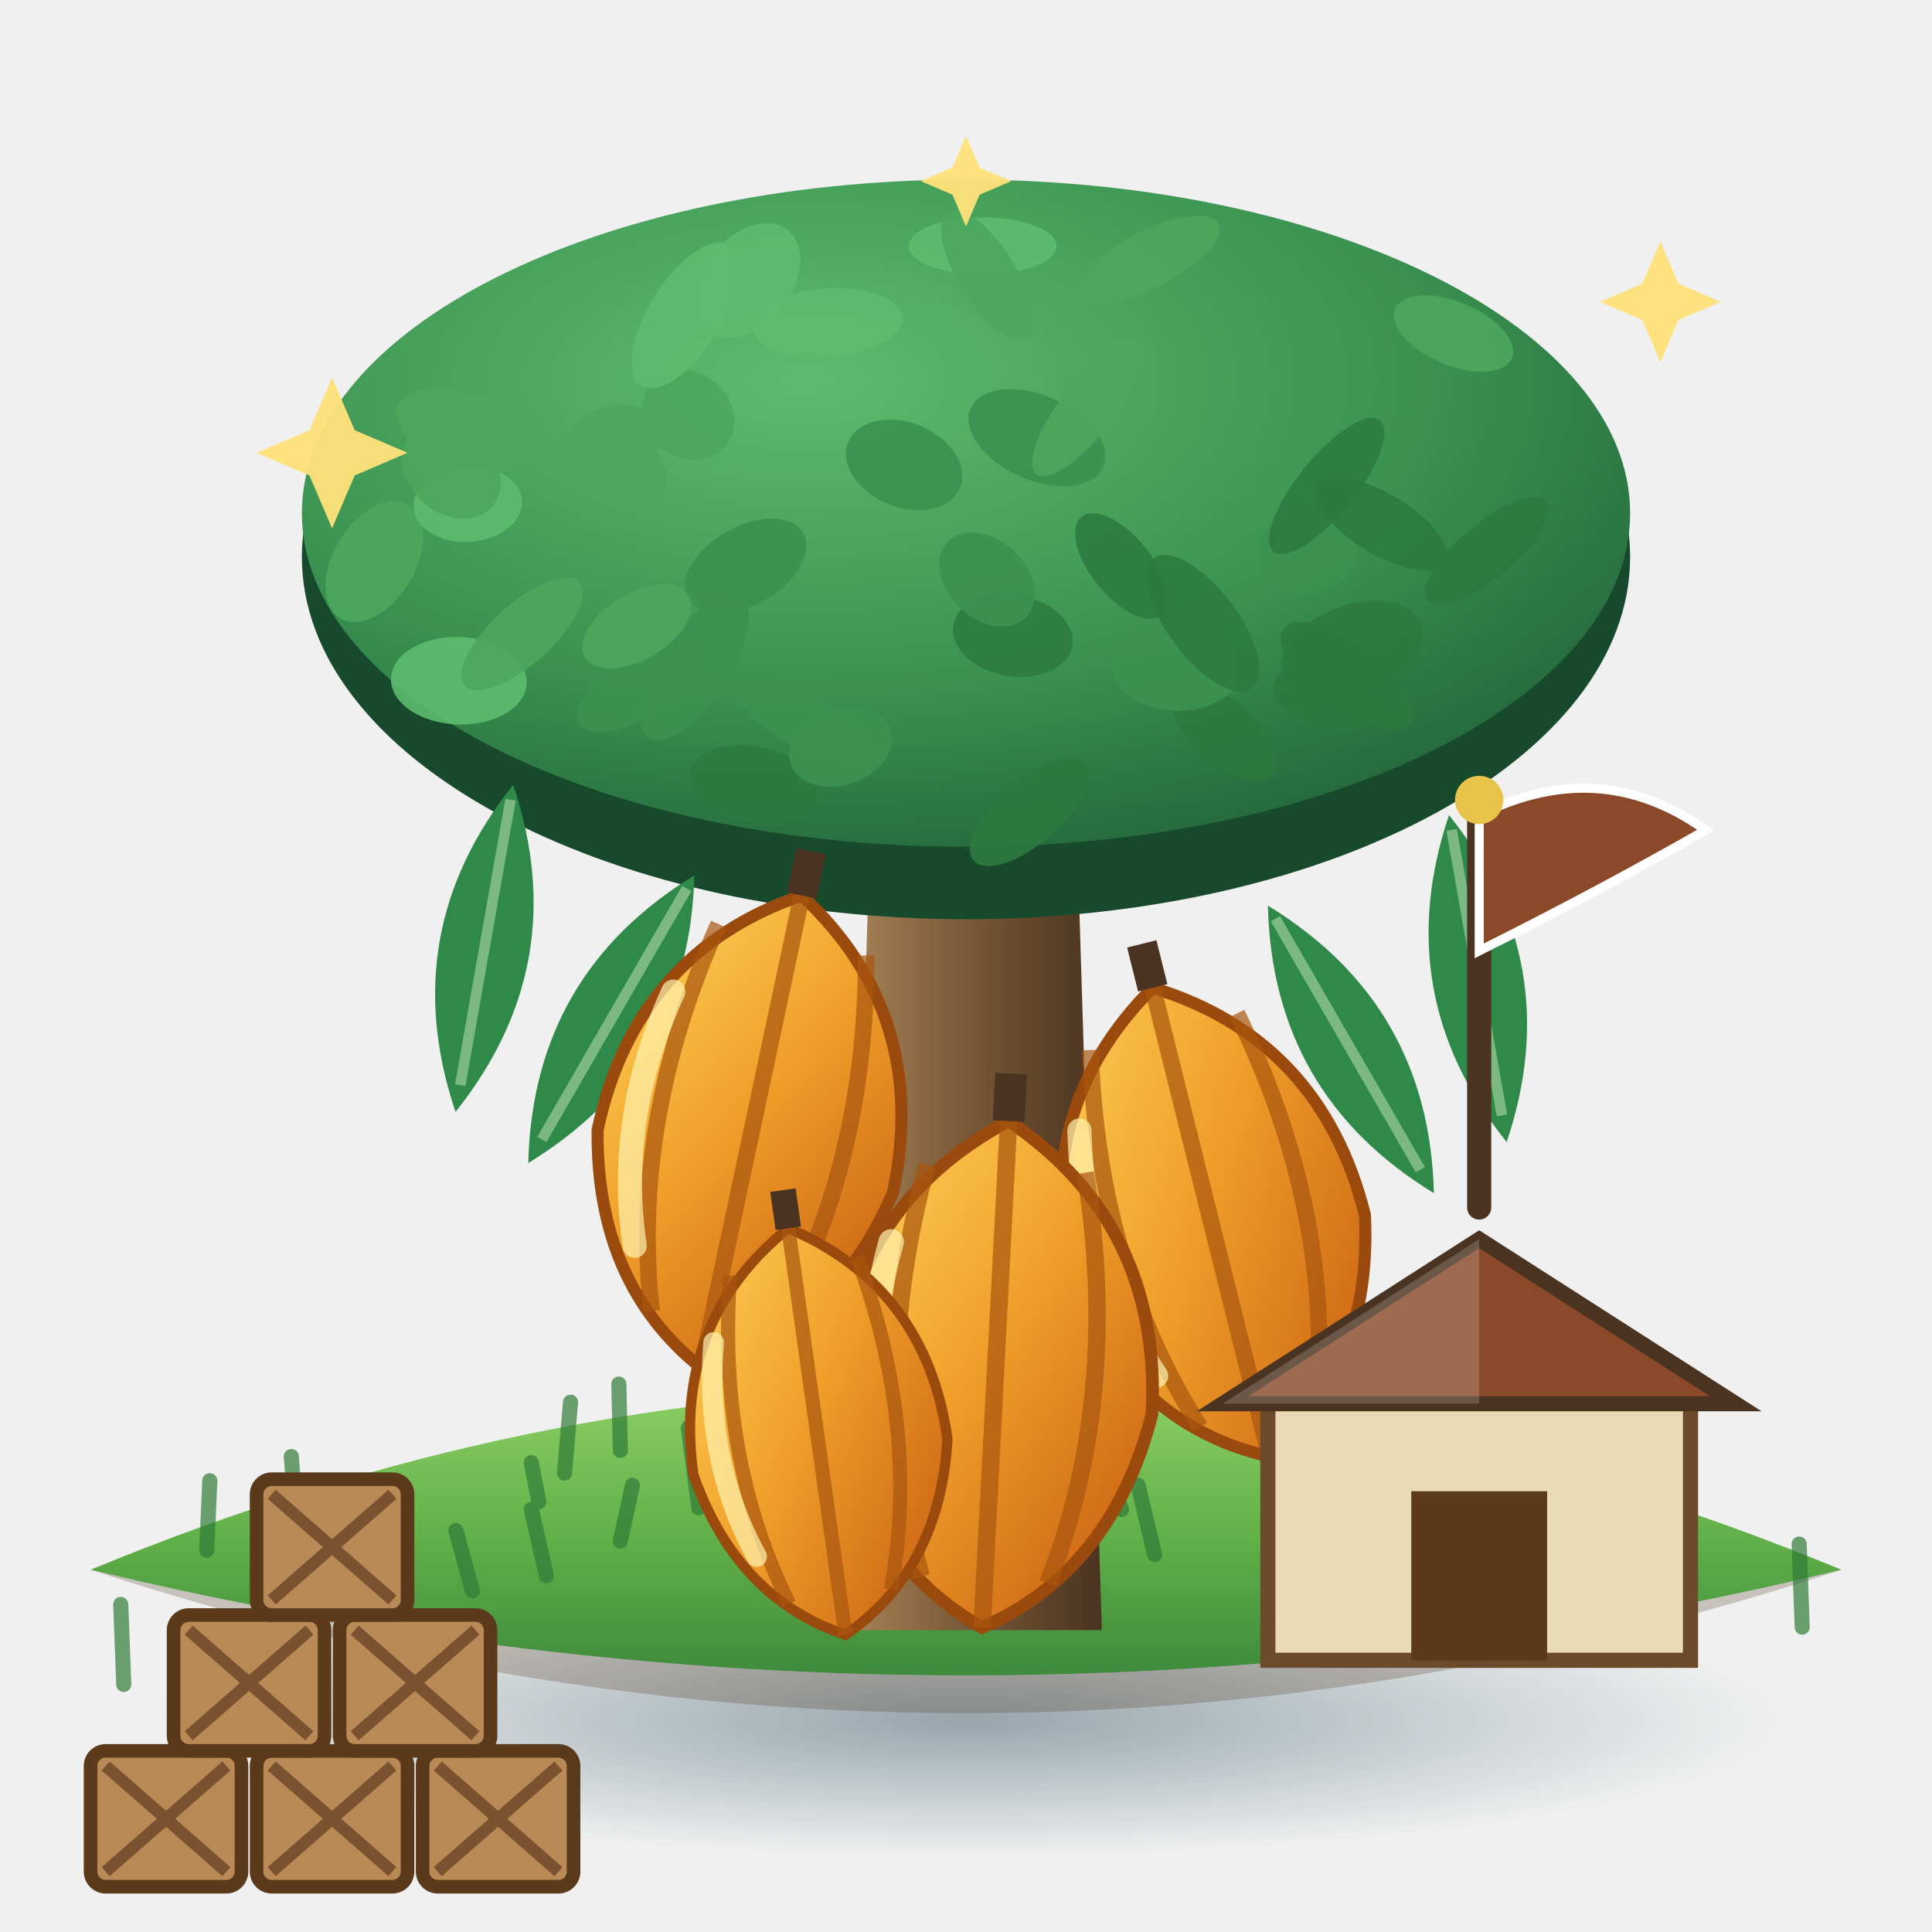
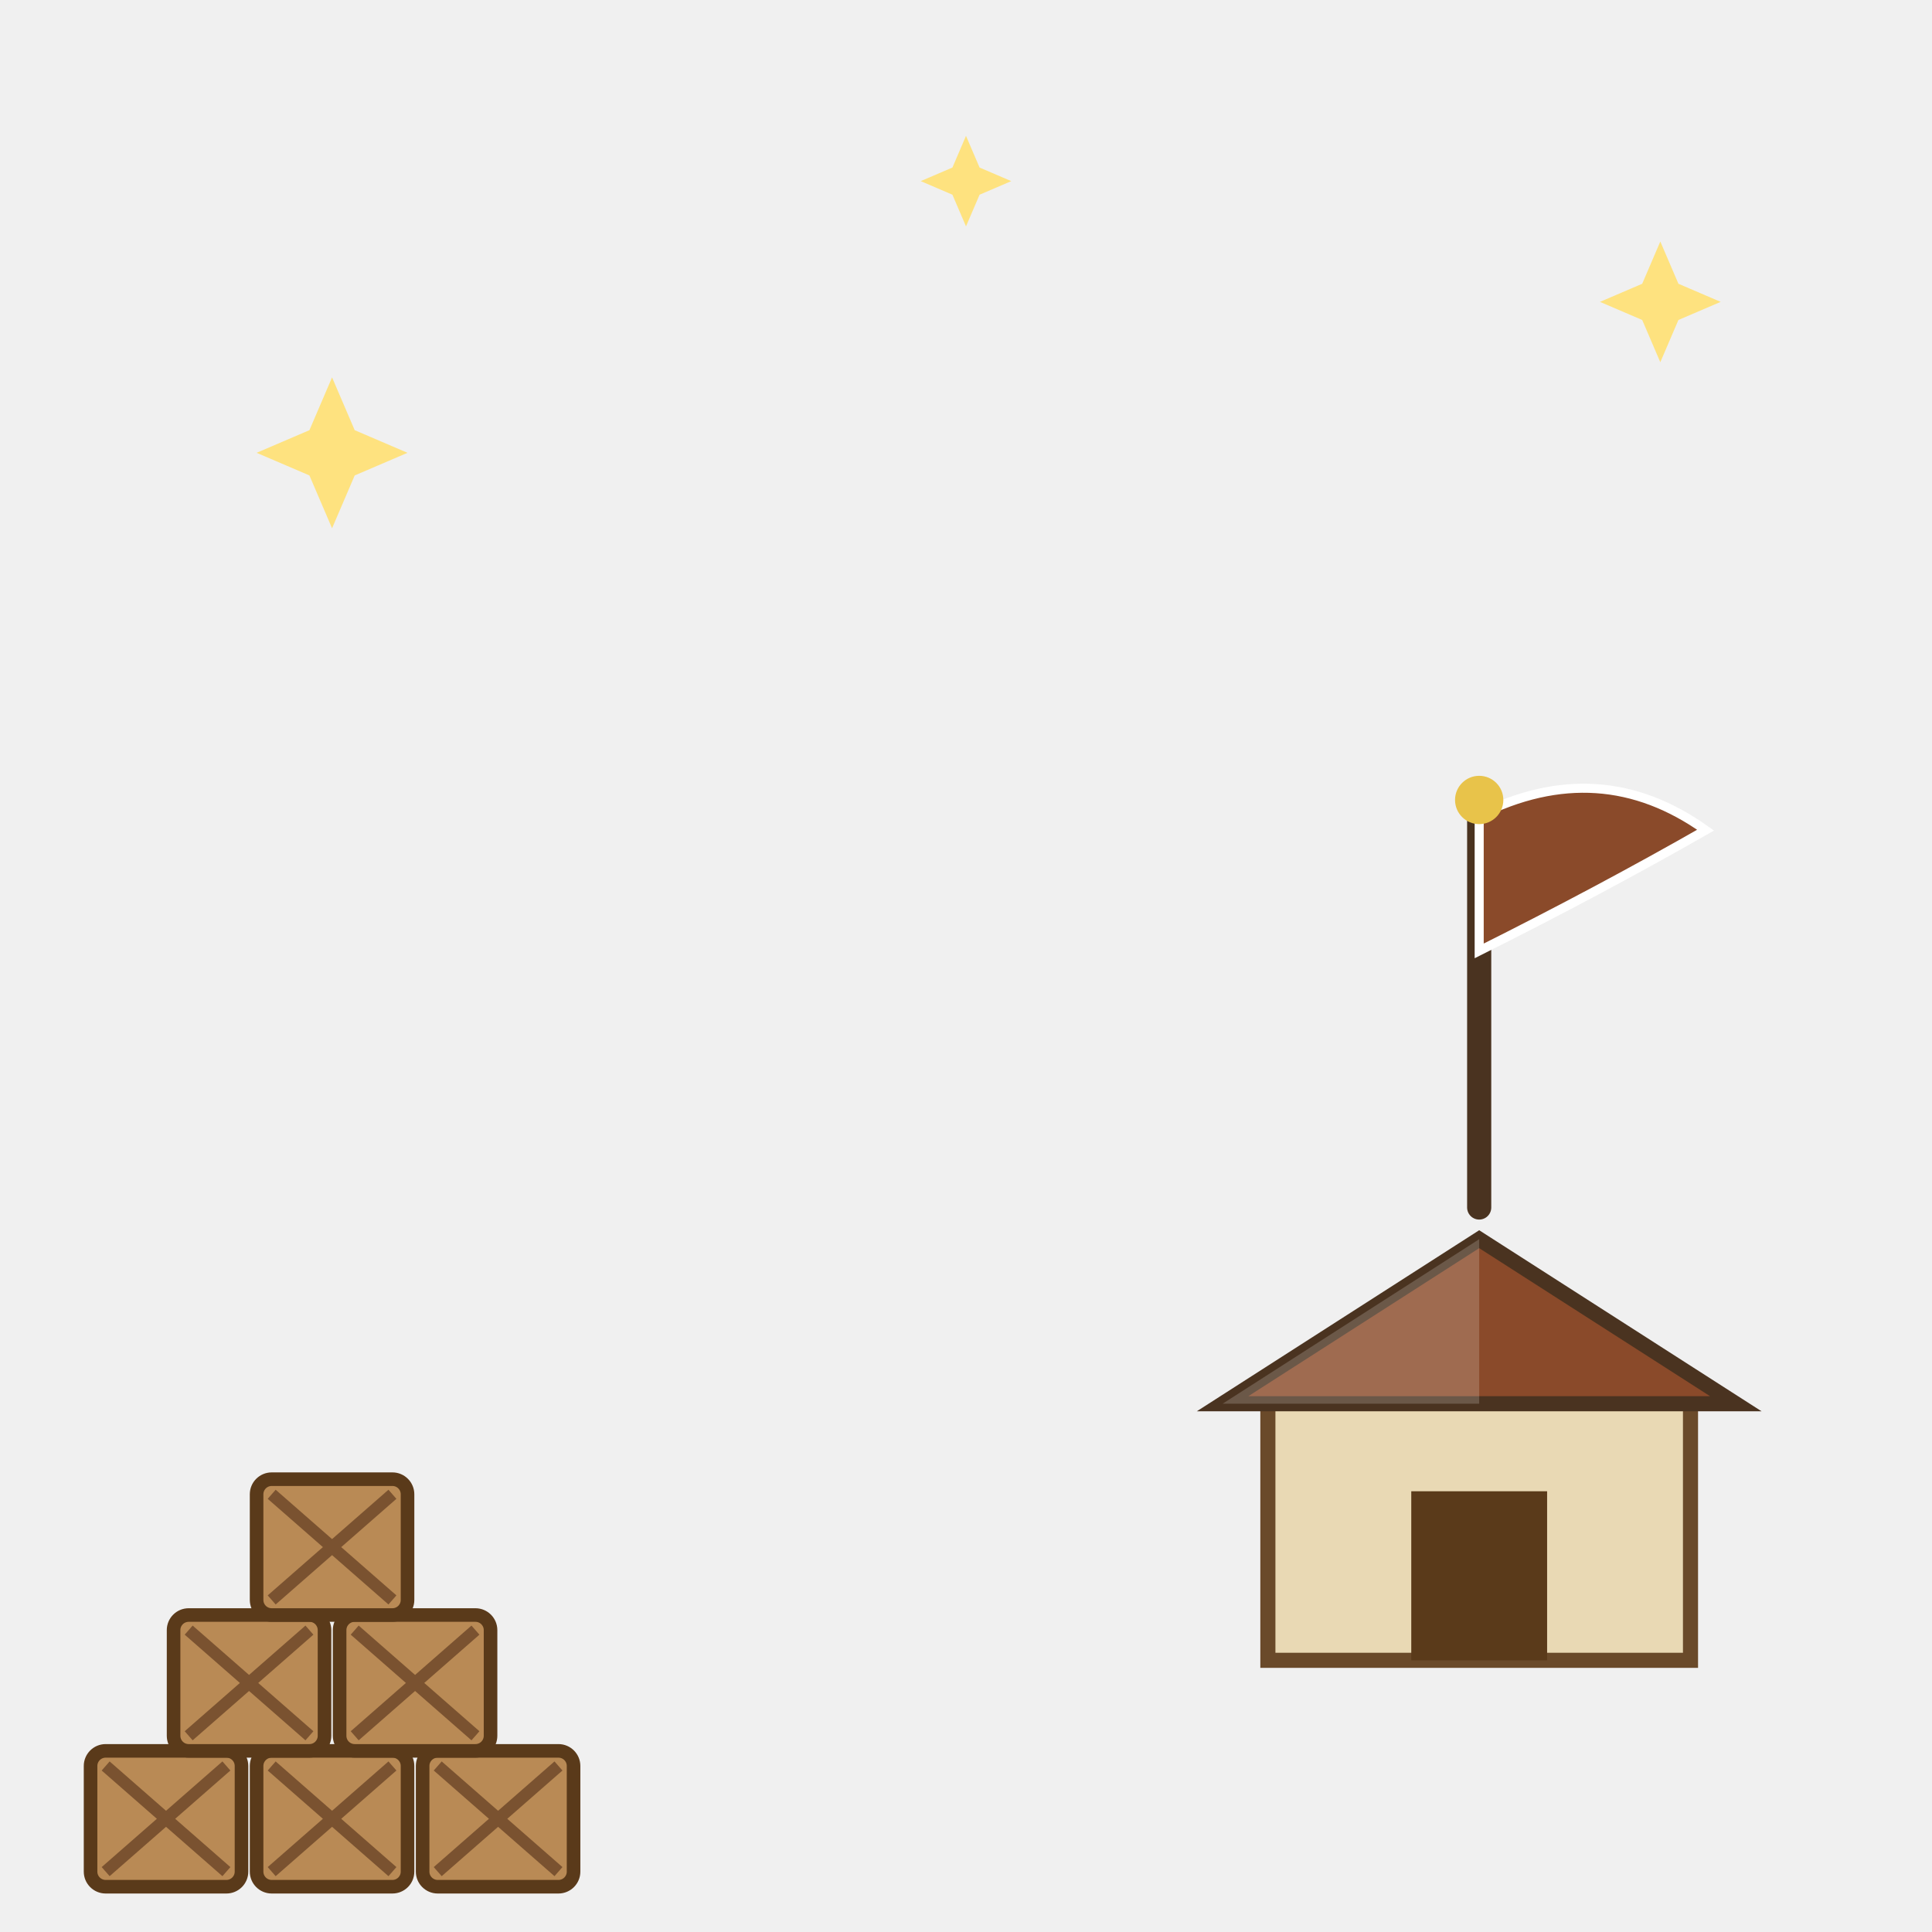
<svg xmlns="http://www.w3.org/2000/svg" viewBox="0 0 128 128" width="128" height="128">
-   <defs>
-     <radialGradient id="sh" cx="0.5" cy="0.5" r="0.5">
-       <stop offset="0" stop-color="#062c3b" stop-opacity="0.38" />
-       <stop offset="1" stop-color="#062c3b" stop-opacity="0" />
-     </radialGradient>
-     <linearGradient id="gr" x1="0" y1="0" x2="0" y2="1">
-       <stop offset="0" stop-color="#8ccf63" />
-       <stop offset="0.55" stop-color="#5fae48" />
-       <stop offset="1" stop-color="#3f8a3c" />
-     </linearGradient>
-     <linearGradient id="gr2" x1="0" y1="0" x2="0" y2="1">
-       <stop offset="0" stop-color="#7cc65a" />
-       <stop offset="1" stop-color="#4a9a3f" />
-     </linearGradient>
-     <linearGradient id="wood" x1="0" y1="0" x2="1" y2="0">
-       <stop offset="0" stop-color="#a9794a" />
-       <stop offset="0.5" stop-color="#7d5230" />
-       <stop offset="1" stop-color="#4f3119" />
-     </linearGradient>
-     <linearGradient id="trunk" x1="0" y1="0" x2="1" y2="0">
-       <stop offset="0" stop-color="#a88457" />
-       <stop offset="0.45" stop-color="#7a5a38" />
-       <stop offset="1" stop-color="#4a3320" />
-     </linearGradient>
-     <radialGradient id="cp3" cx="0.38" cy="0.3" r="0.85">
-       <stop offset="0" stop-color="#5cbc6d" />
-       <stop offset="0.55" stop-color="#3a9150" />
-       <stop offset="1" stop-color="#1d5a35" />
-     </radialGradient>
-     <linearGradient id="pod" x1="0" y1="0" x2="1" y2="1">
-       <stop offset="0" stop-color="#ffd45a" />
-       <stop offset="0.45" stop-color="#f0a02a" />
-       <stop offset="1" stop-color="#c4560f" />
-     </linearGradient>
-   </defs>
-   <ellipse cx="64" cy="114" rx="54" ry="9" fill="url(#sh)" />
-   <path d="M6 104Q64 80 122 104Q64 118 6 104Z" fill="url(#gr)" />
-   <path d="M6 104Q64 118 122 104Q64 123 6 104Z" fill="#4a3320" opacity=".25" />
-   <path d="M18.4 107.9l1.2 -4.5M37.4 97.6l0.4 -4.7M41.1 102.1l0.8 -3.7M19.7 101.7l-0.4 -5.2M36.2 104.4l-1.0 -4.4M70.0 100.1l0.4 -3.0M20.3 102.9l-0.8 -2.7M119.4 107.8l-0.2 -5.5M76.5 103.0l-1.1 -4.6M74.3 100.0l-1.1 -3.0M107.5 104.9l-0.1 -3.1M31.3 105.4l-1.1 -4.0M100.9 97.9l-1.3 -3.3M91.9 96.1l-1.1 -4.1M61.7 100.2l-0.1 -4.1M62.2 97.3l-1.1 -4.3M61.0 94.9l1.2 -5.1M13.7 102.7l0.2 -4.6M8.2 111.6l-0.2 -5.3M46.3 99.9l-0.7 -5.3M41.1 96.1l-0.1 -4.4M35.7 99.5l-0.5 -2.6" stroke="#2f7a38" stroke-width="1" stroke-linecap="round" fill="none" opacity=".7" />
-   <path d="M56 108L58 44H71L73 108Z" fill="url(#trunk)" />
-   <path d="M58 44L52 36M71 44L78 36" stroke="#5a3d22" stroke-width="3" stroke-linecap="round" />
-   <ellipse cx="64" cy="36.9" rx="44" ry="24" fill="#174a2c" />
-   <ellipse cx="64" cy="34" rx="44" ry="22.1" fill="url(#cp3)" />
-   <ellipse cx="81.1" cy="48.5" rx="4.2" ry="2.1" transform="rotate(41 81.1 48.5)" fill="#2c7a40" opacity=".9" />
-   <ellipse cx="24.8" cy="37.2" rx="4.4" ry="2.7" transform="rotate(-59 24.8 37.2)" fill="#4aa75c" opacity=".9" />
-   <ellipse cx="42.7" cy="45.3" rx="5.1" ry="2.1" transform="rotate(-31 42.7 45.3)" fill="#3a9150" opacity=".9" />
-   <ellipse cx="54.8" cy="21.4" rx="5.0" ry="2.3" transform="rotate(-4 54.8 21.4)" fill="#5cbc6d" opacity=".9" />
-   <ellipse cx="86.7" cy="36.5" rx="3.3" ry="2.9" transform="rotate(-13 86.7 36.5)" fill="#3a9150" opacity=".9" />
-   <ellipse cx="98.5" cy="36.5" rx="5.1" ry="1.8" transform="rotate(-40 98.5 36.5)" fill="#2c7a40" opacity=".9" />
-   <ellipse cx="41.5" cy="30.2" rx="3.5" ry="1.8" transform="rotate(50 41.5 30.2)" fill="#4aa75c" opacity=".9" />
-   <ellipse cx="68.7" cy="29.0" rx="4.8" ry="2.8" transform="rotate(24 68.7 29.0)" fill="#3a9150" opacity=".9" />
-   <ellipse cx="65.1" cy="16.3" rx="4.9" ry="1.9" transform="rotate(0 65.1 16.3)" fill="#5cbc6d" opacity=".9" />
-   <ellipse cx="40.5" cy="29.4" rx="3.4" ry="2.4" transform="rotate(-23 40.5 29.4)" fill="#4aa75c" opacity=".9" />
-   <ellipse cx="46.0" cy="44.2" rx="5.6" ry="2.3" transform="rotate(-57 46.0 44.2)" fill="#3a9150" opacity=".9" />
-   <ellipse cx="72.1" cy="27.0" rx="5.6" ry="1.8" transform="rotate(-52 72.1 27.0)" fill="#4aa75c" opacity=".9" />
-   <ellipse cx="30.7" cy="28.5" rx="4.6" ry="2.5" transform="rotate(19 30.7 28.5)" fill="#4aa75c" opacity=".9" />
-   <ellipse cx="89.2" cy="44.8" rx="5.2" ry="2.2" transform="rotate(37 89.2 44.8)" fill="#2c7a40" opacity=".9" />
-   <ellipse cx="45.6" cy="27.5" rx="3.2" ry="2.8" transform="rotate(39 45.6 27.5)" fill="#4aa75c" opacity=".9" />
-   <ellipse cx="49.4" cy="37.5" rx="4.4" ry="2.6" transform="rotate(-30 49.4 37.5)" fill="#3a9150" opacity=".9" />
-   <ellipse cx="30.4" cy="45.1" rx="4.5" ry="2.9" transform="rotate(2 30.4 45.1)" fill="#5cbc6d" opacity=".9" />
-   <ellipse cx="31.0" cy="33.4" rx="3.6" ry="2.5" transform="rotate(-4 31.0 33.4)" fill="#5cbc6d" opacity=".9" />
-   <ellipse cx="76.1" cy="17.2" rx="5.2" ry="1.9" transform="rotate(-27 76.1 17.2)" fill="#4aa75c" opacity=".9" />
-   <ellipse cx="59.9" cy="30.8" rx="4.0" ry="2.8" transform="rotate(22 59.9 30.8)" fill="#3a9150" opacity=".9" />
-   <ellipse cx="96.3" cy="22.1" rx="4.2" ry="2.1" transform="rotate(23 96.3 22.1)" fill="#4aa75c" opacity=".9" />
-   <ellipse cx="29.9" cy="31.2" rx="3.6" ry="2.8" transform="rotate(41 29.9 31.2)" fill="#4aa75c" opacity=".9" />
-   <ellipse cx="78.0" cy="44.2" rx="4.3" ry="2.9" transform="rotate(1 78.0 44.2)" fill="#3a9150" opacity=".9" />
-   <ellipse cx="53.5" cy="47.9" rx="5.0" ry="1.8" transform="rotate(27 53.5 47.9)" fill="#3a9150" opacity=".9" />
-   <ellipse cx="88.1" cy="46.2" rx="3.8" ry="2.1" transform="rotate(14 88.1 46.2)" fill="#2c7a40" opacity=".9" />
-   <ellipse cx="34.6" cy="42.0" rx="5.1" ry="2.0" transform="rotate(-42 34.6 42.0)" fill="#4aa75c" opacity=".9" />
-   <ellipse cx="74.3" cy="37.5" rx="4.2" ry="2.0" transform="rotate(51 74.3 37.5)" fill="#2c7a40" opacity=".9" />
-   <ellipse cx="79.7" cy="41.3" rx="5.4" ry="2.3" transform="rotate(53 79.7 41.3)" fill="#2c7a40" opacity=".9" />
-   <ellipse cx="67.1" cy="42.1" rx="4.0" ry="2.7" transform="rotate(10 67.1 42.1)" fill="#2c7a40" opacity=".9" />
-   <ellipse cx="65.4" cy="18.2" rx="4.9" ry="1.9" transform="rotate(58 65.4 18.2)" fill="#4aa75c" opacity=".9" />
-   <ellipse cx="91.5" cy="34.7" rx="5.0" ry="2.0" transform="rotate(31 91.5 34.7)" fill="#2c7a40" opacity=".9" />
-   <ellipse cx="68.2" cy="53.8" rx="4.9" ry="2.1" transform="rotate(-41 68.2 53.8)" fill="#2c7a40" opacity=".9" />
-   <ellipse cx="50.0" cy="52.0" rx="4.3" ry="2.5" transform="rotate(13 50.0 52.0)" fill="#2c7a40" opacity=".9" />
-   <ellipse cx="89.6" cy="43.1" rx="4.9" ry="3.0" transform="rotate(-21 89.6 43.1)" fill="#2c7a40" opacity=".9" />
-   <ellipse cx="55.7" cy="49.5" rx="3.5" ry="2.5" transform="rotate(-19 55.7 49.5)" fill="#3a9150" opacity=".9" />
-   <ellipse cx="87.9" cy="32.2" rx="5.6" ry="1.9" transform="rotate(-51 87.9 32.2)" fill="#2c7a40" opacity=".9" />
-   <ellipse cx="45.4" cy="20.9" rx="5.5" ry="2.4" transform="rotate(-58 45.4 20.9)" fill="#5cbc6d" opacity=".9" />
-   <ellipse cx="49.5" cy="18.6" rx="4.3" ry="2.9" transform="rotate(-51 49.5 18.6)" fill="#5cbc6d" opacity=".9" />
-   <ellipse cx="65.4" cy="38.4" rx="3.6" ry="2.6" transform="rotate(44 65.4 38.4)" fill="#3a9150" opacity=".9" />
-   <ellipse cx="42.2" cy="41.5" rx="4.0" ry="2.2" transform="rotate(-31 42.2 41.5)" fill="#4aa75c" opacity=".9" />
-   <g transform="translate(34.0 52.0) rotate(100)">
-     <path d="M0 0Q11.0 -6.0 22.0 0Q11.0 6.0 0 0Z" fill="#2f8a49" />
-     <path d="M1 0H20.2" stroke="#d9f2c8" stroke-width=".7" opacity="0.45" fill="none" />
-   </g>
-   <g transform="translate(96.0 54.0) rotate(80)">
-     <path d="M0 0Q11.0 -6.0 22.0 0Q11.0 6.0 0 0Z" fill="#2f8a49" />
-     <path d="M1 0H20.2" stroke="#d9f2c8" stroke-width=".7" opacity="0.45" fill="none" />
-   </g>
-   <g transform="translate(46.0 58.0) rotate(120)">
-     <path d="M0 0Q11.0 -6.0 22.0 0Q11.0 6.0 0 0Z" fill="#2f8a49" />
-     <path d="M1 0H20.2" stroke="#d9f2c8" stroke-width=".7" opacity="0.45" fill="none" />
-   </g>
-   <g transform="translate(84.0 60.0) rotate(60)">
-     <path d="M0 0Q11.0 -6.0 22.0 0Q11.0 6.0 0 0Z" fill="#2f8a49" />
-     <path d="M1 0H20.2" stroke="#d9f2c8" stroke-width=".7" opacity="0.45" fill="none" />
-   </g>
-   <g transform="translate(50 74) rotate(12) scale(1)">
-     <path d="M0 -15Q10 -9 10 3Q8 13 0 17Q-8 13 -10 3Q-10 -9 0 -15Z" fill="url(#pod)" stroke="#9a4a0c" stroke-width=".8" />
-     <path d="M-5 -12Q-8 2 -4 14M0 -15V17M5 -12Q8 2 4 14" stroke="#a8550e" stroke-width="1.1" fill="none" opacity=".7" />
-     <path d="M-7 -7Q-9 2 -6 10" stroke="#fff3b0" stroke-width="1.6" fill="none" stroke-linecap="round" opacity=".7" />
-     <path d="M0 -15V-18" stroke="#4a3320" stroke-width="2" />
-   </g>
-   <g transform="translate(80 80) rotate(-14) scale(1)">
-     <path d="M0 -15Q10 -9 10 3Q8 13 0 17Q-8 13 -10 3Q-10 -9 0 -15Z" fill="url(#pod)" stroke="#9a4a0c" stroke-width=".8" />
-     <path d="M-5 -12Q-8 2 -4 14M0 -15V17M5 -12Q8 2 4 14" stroke="#a8550e" stroke-width="1.1" fill="none" opacity=".7" />
-     <path d="M-7 -7Q-9 2 -6 10" stroke="#fff3b0" stroke-width="1.6" fill="none" stroke-linecap="round" opacity=".7" />
-     <path d="M0 -15V-18" stroke="#4a3320" stroke-width="2" />
-   </g>
-   <g transform="translate(66 90) rotate(3) scale(1.05)">
-     <path d="M0 -15Q10 -9 10 3Q8 13 0 17Q-8 13 -10 3Q-10 -9 0 -15Z" fill="url(#pod)" stroke="#9a4a0c" stroke-width=".8" />
-     <path d="M-5 -12Q-8 2 -4 14M0 -15V17M5 -12Q8 2 4 14" stroke="#a8550e" stroke-width="1.1" fill="none" opacity=".7" />
-     <path d="M-7 -7Q-9 2 -6 10" stroke="#fff3b0" stroke-width="1.6" fill="none" stroke-linecap="round" opacity=".7" />
-     <path d="M0 -15V-18" stroke="#4a3320" stroke-width="2" />
-   </g>
-   <g transform="translate(54 94) rotate(-8) scale(0.85)">
-     <path d="M0 -15Q10 -9 10 3Q8 13 0 17Q-8 13 -10 3Q-10 -9 0 -15Z" fill="url(#pod)" stroke="#9a4a0c" stroke-width=".8" />
-     <path d="M-5 -12Q-8 2 -4 14M0 -15V17M5 -12Q8 2 4 14" stroke="#a8550e" stroke-width="1.1" fill="none" opacity=".7" />
-     <path d="M-7 -7Q-9 2 -6 10" stroke="#fff3b0" stroke-width="1.6" fill="none" stroke-linecap="round" opacity=".7" />
-     <path d="M0 -15V-18" stroke="#4a3320" stroke-width="2" />
-   </g>
  <rect x="6.0" y="116.0" width="10" height="9" rx="1" fill="#b98a55" stroke="#5a3a1a" stroke-width=".9" />
  <path d="M7.0 117.0L15.0 124.0M15.0 117.0L7.0 124.0" stroke="#7a5230" stroke-width=".8" />
  <rect x="17.0" y="116.0" width="10" height="9" rx="1" fill="#b98a55" stroke="#5a3a1a" stroke-width=".9" />
  <path d="M18.0 117.0L26.0 124.0M26.0 117.0L18.0 124.0" stroke="#7a5230" stroke-width=".8" />
  <rect x="28.0" y="116.0" width="10" height="9" rx="1" fill="#b98a55" stroke="#5a3a1a" stroke-width=".9" />
  <path d="M29.0 117.0L37.0 124.0M37.0 117.0L29.0 124.0" stroke="#7a5230" stroke-width=".8" />
  <rect x="11.5" y="107.0" width="10" height="9" rx="1" fill="#b98a55" stroke="#5a3a1a" stroke-width=".9" />
  <path d="M12.5 108.0L20.5 115.0M20.5 108.0L12.5 115.0" stroke="#7a5230" stroke-width=".8" />
  <rect x="22.5" y="107.0" width="10" height="9" rx="1" fill="#b98a55" stroke="#5a3a1a" stroke-width=".9" />
  <path d="M23.5 108.0L31.5 115.0M31.5 108.0L23.5 115.0" stroke="#7a5230" stroke-width=".8" />
  <rect x="17.0" y="98.0" width="10" height="9" rx="1" fill="#b98a55" stroke="#5a3a1a" stroke-width=".9" />
  <path d="M18.0 99.0L26.0 106.0M26.0 99.0L18.0 106.0" stroke="#7a5230" stroke-width=".8" />
  <rect x="84" y="92" width="28" height="18" fill="#e9d9b4" stroke="#6a4a2a" stroke-width="1" />
  <rect x="93.5" y="98.8" width="9.0" height="11.2" fill="#5a3a1a" />
  <path d="M81 93L98.0 82.1L115 93Z" fill="#8a4a2a" stroke="#4a3320" stroke-width="1" />
  <path d="M81 93L98.0 82.1L98.0 93Z" fill="#ffffff" opacity=".18" />
  <path d="M98 80V54" stroke="#4a3320" stroke-width="1.6" stroke-linecap="round" />
  <path d="M98 54Q106 50 113 55Q106 59 98 63Z" fill="#8a4a2a" stroke="#ffffff" stroke-width=".6" />
  <circle cx="98" cy="53" r="1.6" fill="#e8c34a" />
  <path d="M22 25L23.5 28.5L27 30L23.5 31.5L22 35L20.5 31.5L17 30L20.5 28.5Z" fill="#ffe27a" opacity=".95" />
  <path d="M110 16L111.2 18.8L114 20L111.2 21.2L110 24L108.8 21.2L106 20L108.8 18.8Z" fill="#ffe27a" opacity=".95" />
  <path d="M64 9L64.9 11.1L67 12L64.9 12.9L64 15L63.1 12.9L61 12L63.1 11.1Z" fill="#ffe27a" opacity=".95" />
</svg>
